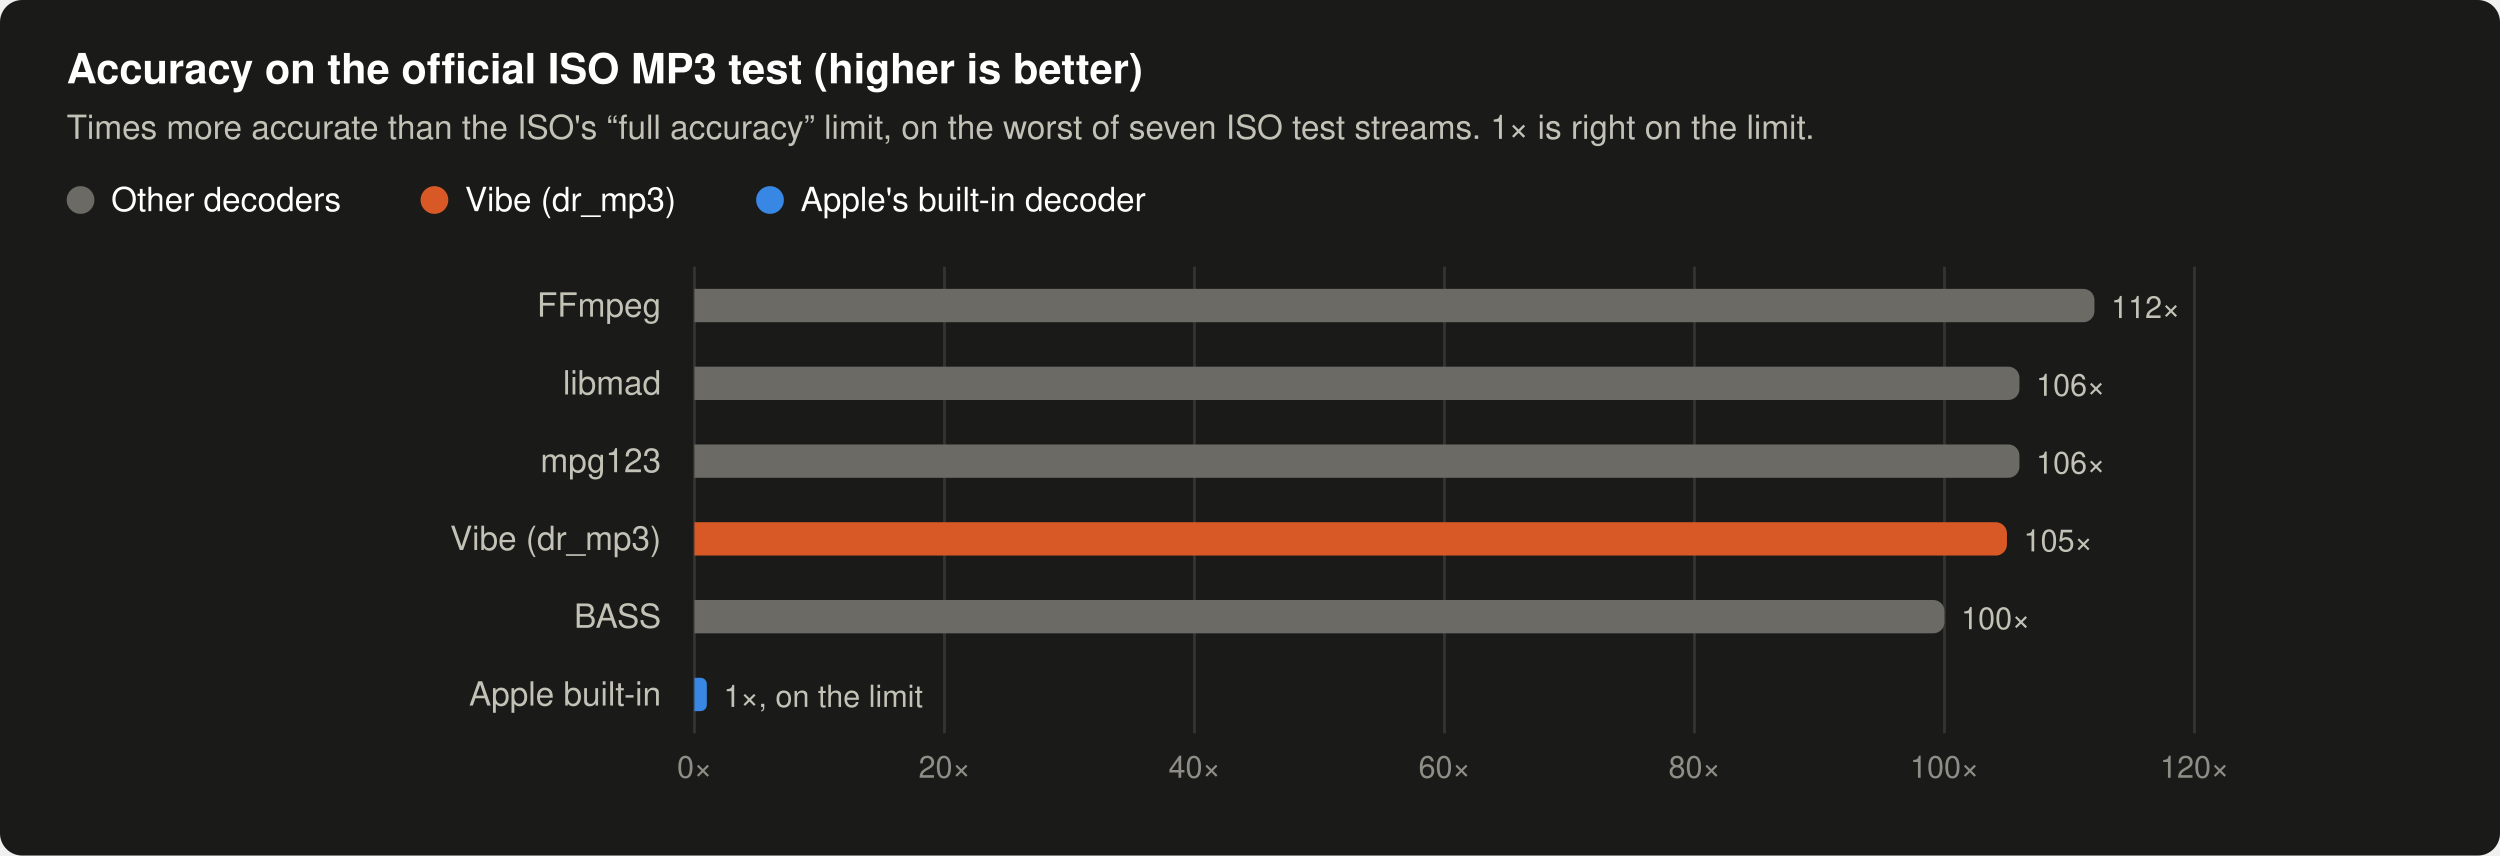
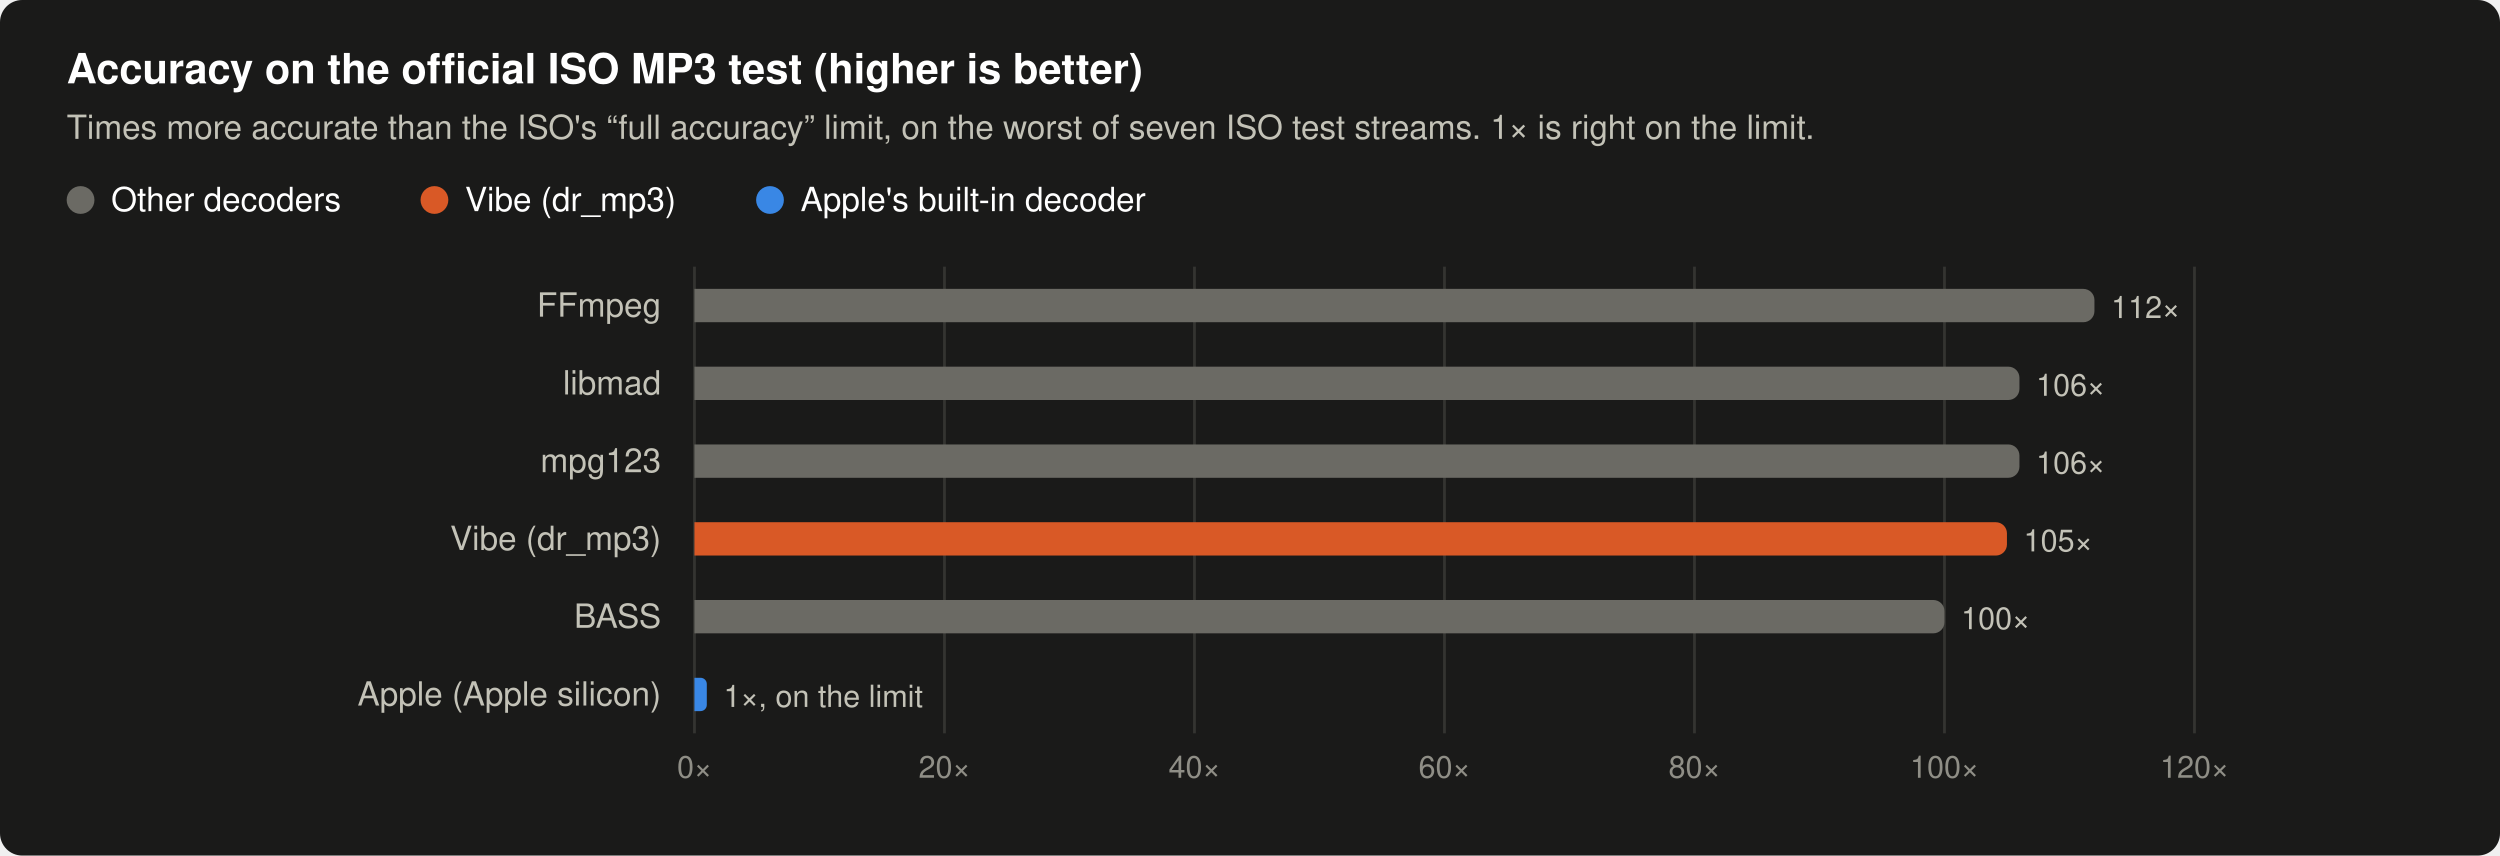
<svg xmlns="http://www.w3.org/2000/svg" width="900" height="308" viewBox="0 0 900 308" font-family="-apple-system, BlinkMacSystemFont, 'Segoe UI', Helvetica, Arial, sans-serif" role="img" aria-label="Accuracy on the official ISO MP3 test streams, per decoder, best first">
  <rect width="900" height="308" rx="8" fill="#1a1a19" />
  <text x="24.0" y="30.0" font-size="15" fill="#ffffff" text-anchor="start" font-weight="600">Accuracy on the official ISO MP3 test (higher is better)</text>
  <text x="24.0" y="50.0" font-size="12" fill="#c3c2b7" text-anchor="start" font-weight="400">Times more accurate than the ISO's “full accuracy” limit, on the worst of seven ISO test streams. 1× is right on the limit.</text>
  <circle cx="29" cy="72" r="5" fill="#6b6a64" />
  <text x="40.0" y="76.0" font-size="12" fill="#ffffff" text-anchor="start" font-weight="400">Other decoders</text>
  <circle cx="156.4" cy="72" r="5" fill="#d95926" />
  <text x="167.4" y="76.0" font-size="12" fill="#ffffff" text-anchor="start" font-weight="400">Vibe (dr_mp3)</text>
  <circle cx="277.2" cy="72" r="5" fill="#3987e5" />
  <text x="288.2" y="76.0" font-size="12" fill="#ffffff" text-anchor="start" font-weight="400">Apple's built-in decoder</text>
  <line x1="250.0" y1="96" x2="250.0" y2="264" stroke="#343431" />
  <text x="250.0" y="280.0" font-size="11" fill="#8f8e86" text-anchor="middle" font-weight="400">0×</text>
  <line x1="340.0" y1="96" x2="340.0" y2="264" stroke="#343431" />
  <text x="340.0" y="280.0" font-size="11" fill="#8f8e86" text-anchor="middle" font-weight="400">20×</text>
  <line x1="430.0" y1="96" x2="430.0" y2="264" stroke="#343431" />
  <text x="430.0" y="280.0" font-size="11" fill="#8f8e86" text-anchor="middle" font-weight="400">40×</text>
  <line x1="520.0" y1="96" x2="520.0" y2="264" stroke="#343431" />
  <text x="520.0" y="280.0" font-size="11" fill="#8f8e86" text-anchor="middle" font-weight="400">60×</text>
  <line x1="610.0" y1="96" x2="610.0" y2="264" stroke="#343431" />
  <text x="610.0" y="280.0" font-size="11" fill="#8f8e86" text-anchor="middle" font-weight="400">80×</text>
  <line x1="700.0" y1="96" x2="700.0" y2="264" stroke="#343431" />
  <text x="700.0" y="280.0" font-size="11" fill="#8f8e86" text-anchor="middle" font-weight="400">100×</text>
  <line x1="790.0" y1="96" x2="790.0" y2="264" stroke="#343431" />
  <text x="790.0" y="280.0" font-size="11" fill="#8f8e86" text-anchor="middle" font-weight="400">120×</text>
  <text x="238.0" y="114.0" font-size="12" fill="#c3c2b7" text-anchor="end" font-weight="400">FFmpeg</text>
  <path d="M250,104.0 h500.0 a4,4 0 0 1 4,4 v4.0 a4,4 0 0 1 -4,4 h-500.0 z" fill="#6b6a64" />
  <text x="760.0" y="114.5" font-size="11" fill="#c3c2b7" text-anchor="start" font-weight="400">112×</text>
  <text x="238.0" y="142.0" font-size="12" fill="#c3c2b7" text-anchor="end" font-weight="400">libmad</text>
  <path d="M250,132.0 h473.0 a4,4 0 0 1 4,4 v4.0 a4,4 0 0 1 -4,4 h-473.0 z" fill="#6b6a64" />
  <text x="733.0" y="142.5" font-size="11" fill="#c3c2b7" text-anchor="start" font-weight="400">106×</text>
  <text x="238.0" y="170.0" font-size="12" fill="#c3c2b7" text-anchor="end" font-weight="400">mpg123</text>
  <path d="M250,160.0 h473.0 a4,4 0 0 1 4,4 v4.0 a4,4 0 0 1 -4,4 h-473.0 z" fill="#6b6a64" />
  <text x="733.0" y="170.5" font-size="11" fill="#c3c2b7" text-anchor="start" font-weight="400">106×</text>
  <text x="238.0" y="198.0" font-size="12" fill="#c3c2b7" text-anchor="end" font-weight="400">Vibe (dr_mp3)</text>
  <path d="M250,188.0 h468.5 a4,4 0 0 1 4,4 v4.0 a4,4 0 0 1 -4,4 h-468.5 z" fill="#d95926" />
  <text x="728.5" y="198.5" font-size="11" fill="#c3c2b7" text-anchor="start" font-weight="400">105×</text>
  <text x="238.0" y="226.0" font-size="12" fill="#c3c2b7" text-anchor="end" font-weight="400">BASS</text>
  <path d="M250,216.0 h446.0 a4,4 0 0 1 4,4 v4.0 a4,4 0 0 1 -4,4 h-446.0 z" fill="#6b6a64" />
  <text x="706.0" y="226.5" font-size="11" fill="#c3c2b7" text-anchor="start" font-weight="400">100×</text>
-   <text x="238.0" y="254.0" font-size="12" fill="#c3c2b7" text-anchor="end" font-weight="400">Apple built-in</text>
+   <text x="238.0" y="254.0" font-size="12" fill="#c3c2b7" text-anchor="end" font-weight="400">Apple (Apple silicon)</text>
  <path d="M250,244.0 h2.2 a2.25,2.25 0 0 1 2.25,2.25 v7.5 a2.25,2.25 0 0 1 -2.25,2.25 h-2.2 z" fill="#3987e5" />
  <text x="260.5" y="254.5" font-size="11" fill="#c3c2b7" text-anchor="start" font-weight="400">1×, on the limit</text>
</svg>
